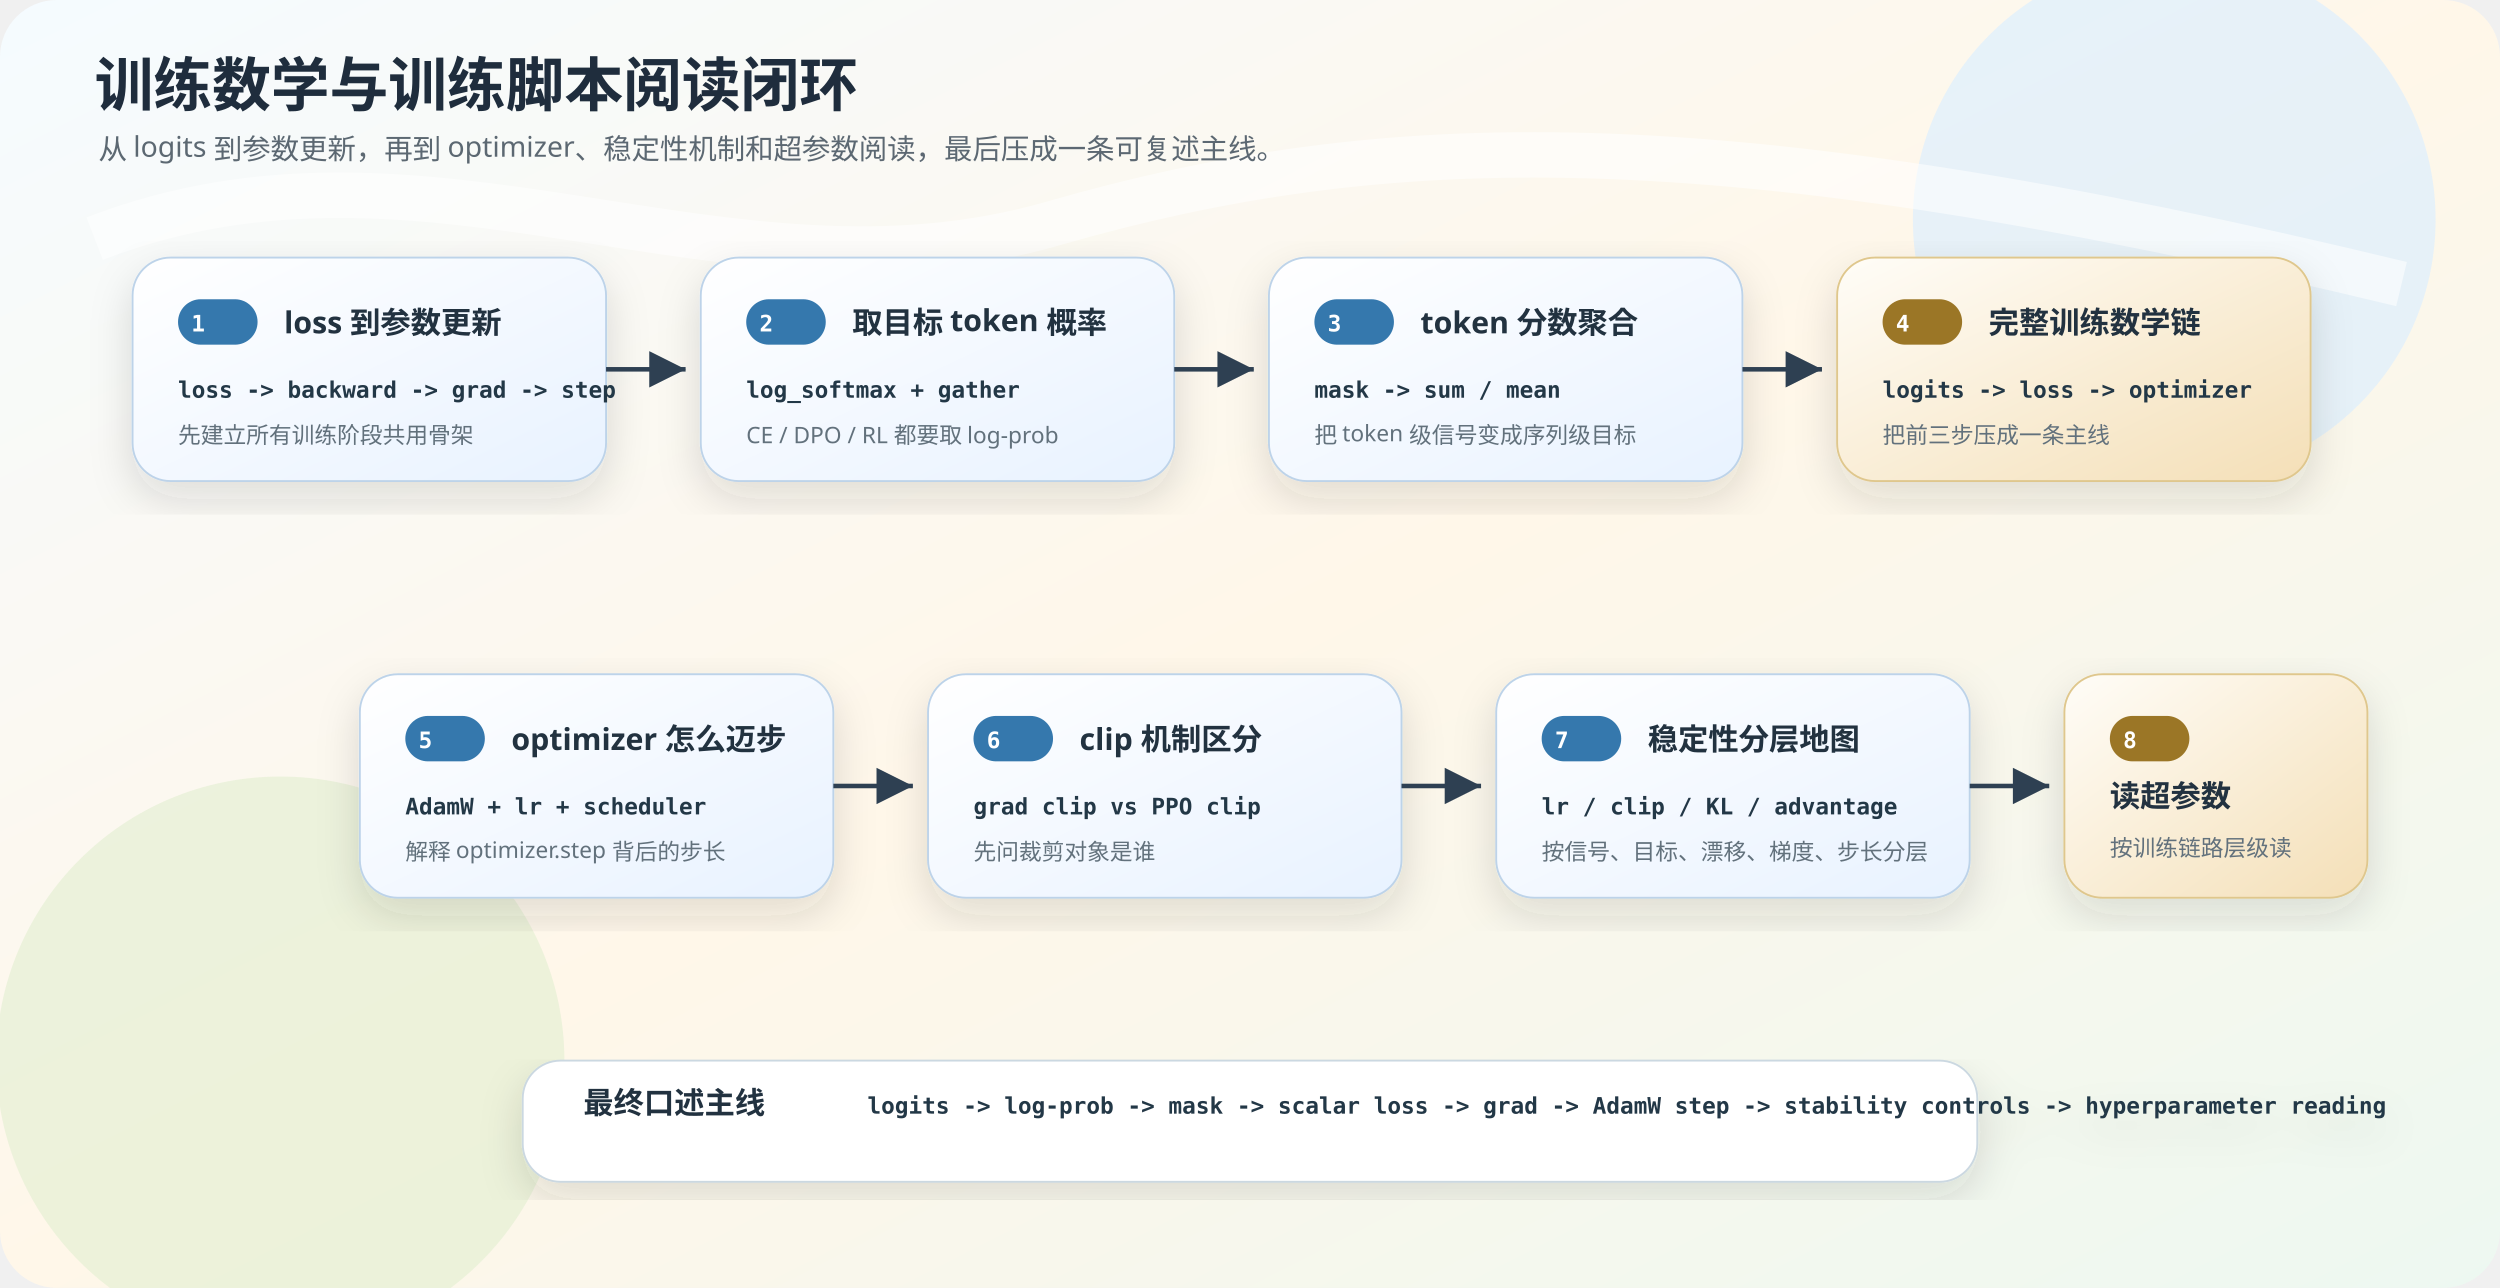
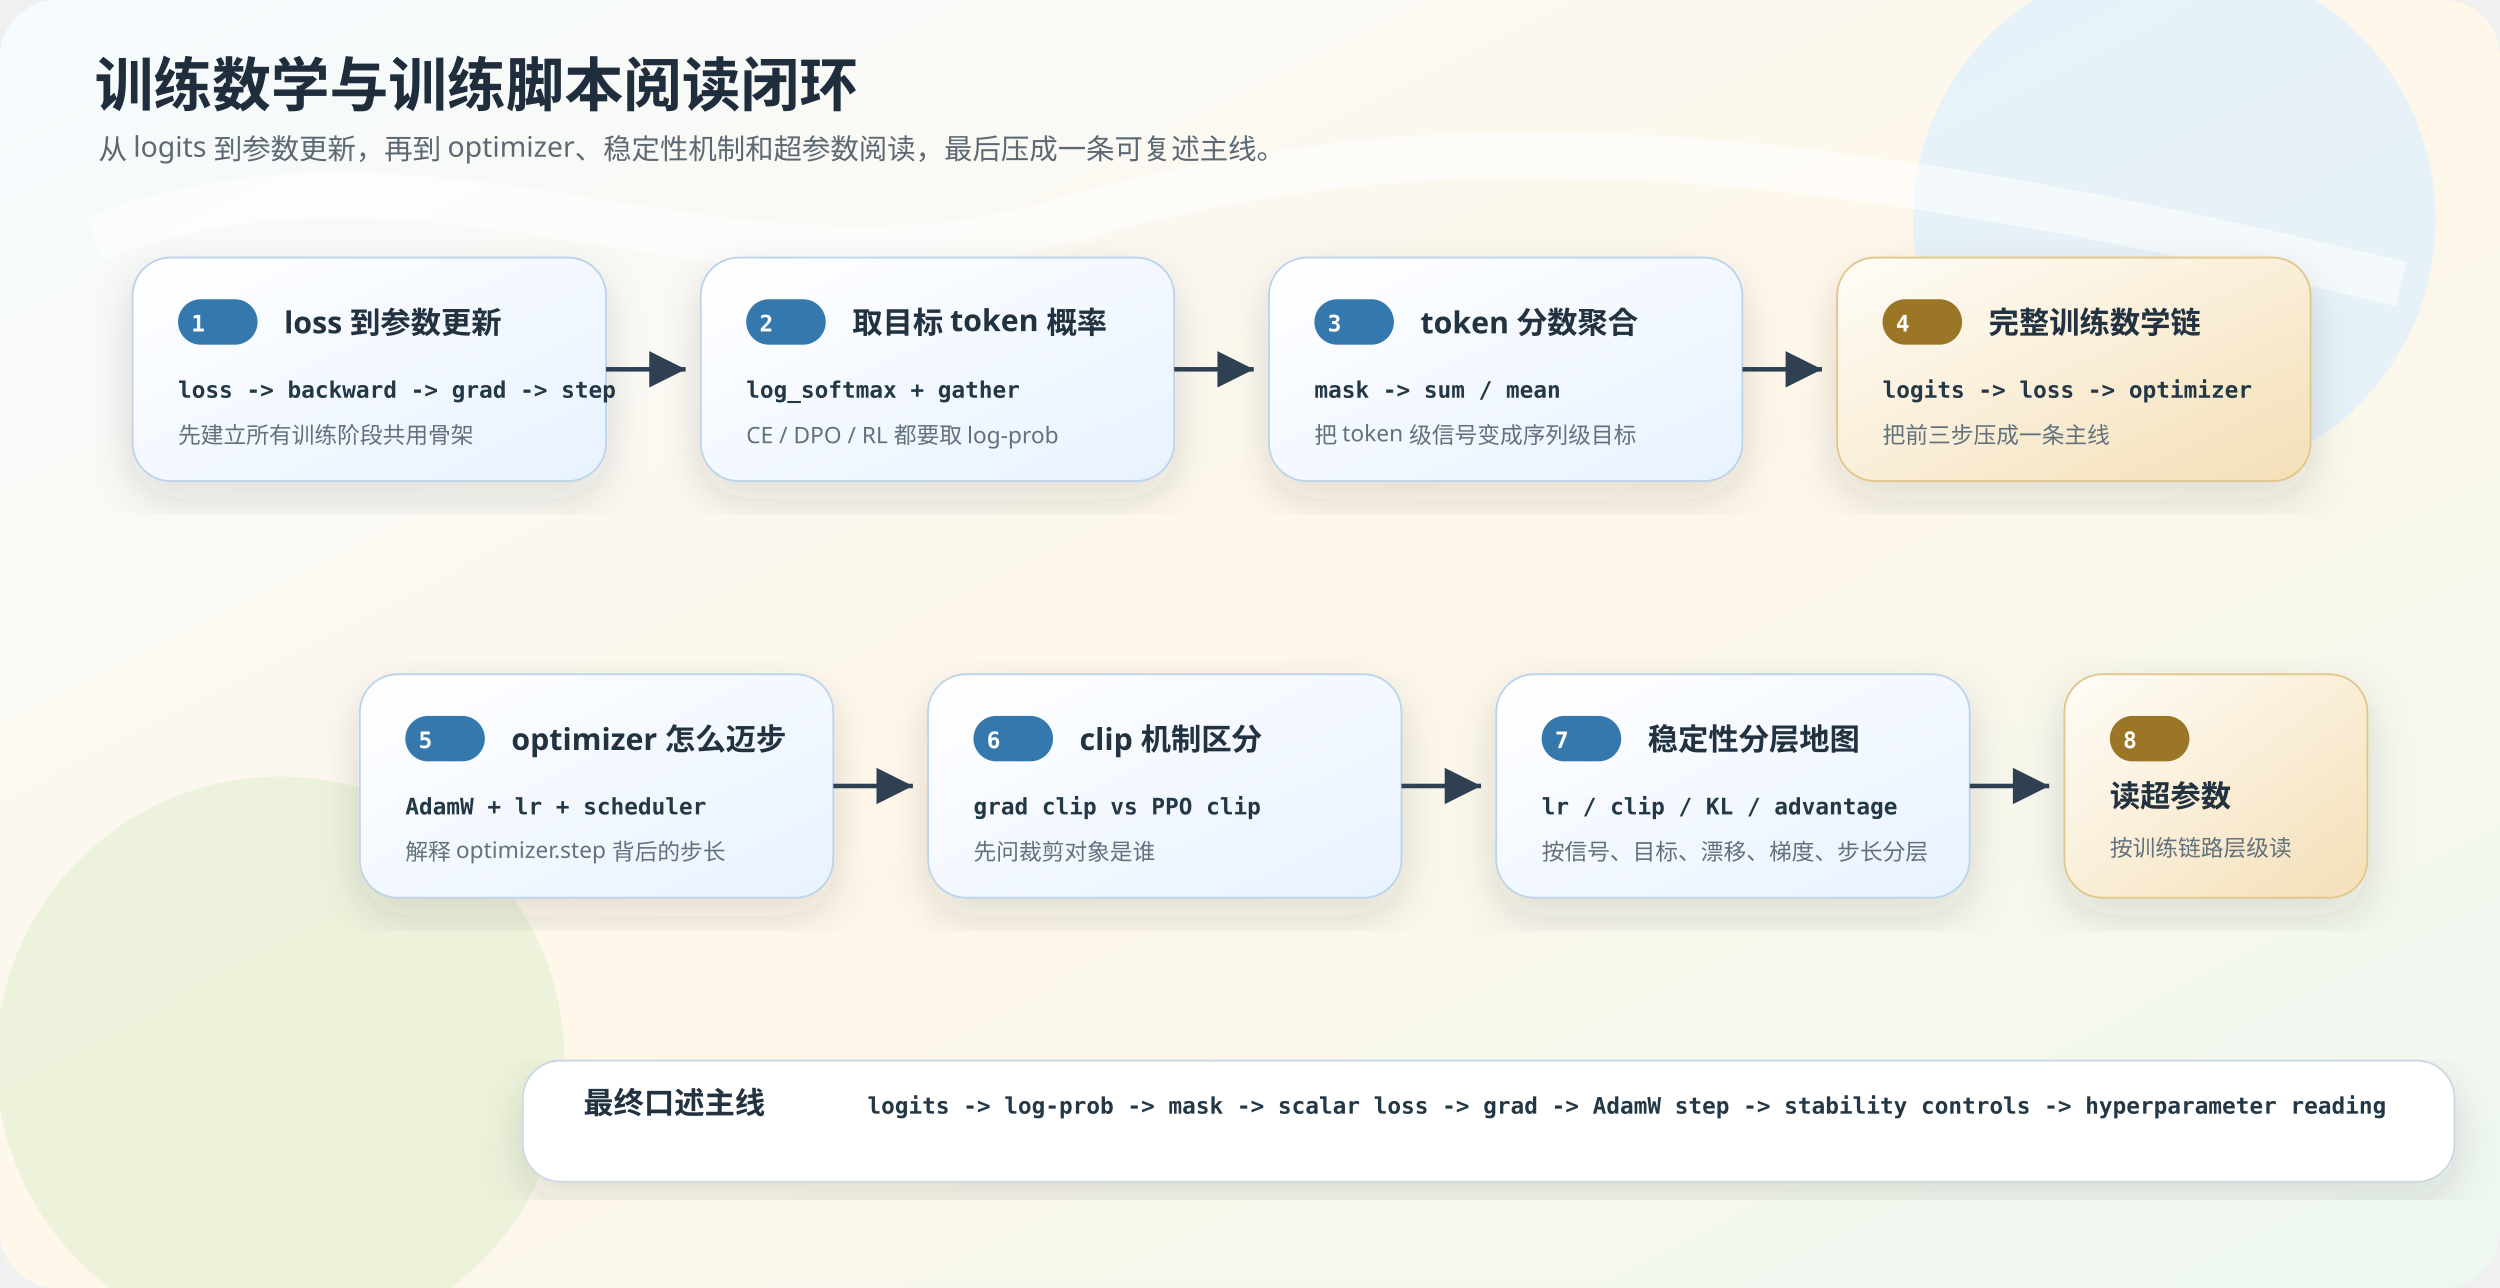
<svg xmlns="http://www.w3.org/2000/svg" width="1320" height="680" viewBox="0 0 1320 680" role="img" aria-labelledby="title desc">
  <defs>
    <linearGradient id="bg" x1="0" y1="0" x2="1" y2="1">
      <stop offset="0%" stop-color="#f5fbff" />
      <stop offset="50%" stop-color="#fff7e9" />
      <stop offset="100%" stop-color="#edf8f1" />
    </linearGradient>
    <linearGradient id="card" x1="0" y1="0" x2="1" y2="1">
      <stop offset="0%" stop-color="#ffffff" />
      <stop offset="100%" stop-color="#e8f2ff" />
    </linearGradient>
    <linearGradient id="focus" x1="0" y1="0" x2="1" y2="1">
      <stop offset="0%" stop-color="#fffdf8" />
      <stop offset="100%" stop-color="#f4dfb7" />
    </linearGradient>
    <filter id="shadow" x="-15%" y="-15%" width="130%" height="130%">
      <feDropShadow dx="0" dy="9" stdDeviation="11" flood-color="#263238" flood-opacity="0.14" />
    </filter>
    <marker id="arrow" markerWidth="12" markerHeight="12" refX="10" refY="6" orient="auto" markerUnits="strokeWidth">
      <path d="M2,2 L10,6 L2,10 Z" fill="#2e4052" />
    </marker>
    <style>
      .title { font: 700 31px "Noto Sans SC", "PingFang SC", "Microsoft YaHei", sans-serif; fill: #1f2d3d; }
      .subtitle { font: 500 15px "Noto Sans SC", "PingFang SC", "Microsoft YaHei", sans-serif; fill: #5c6872; }
      .cardTitle { font: 700 16px "Noto Sans SC", "PingFang SC", "Microsoft YaHei", sans-serif; fill: #21313f; }
      .text { font: 500 13px "Noto Sans SC", "PingFang SC", "Microsoft YaHei", sans-serif; fill: #364957; }
      .small { font: 500 12px "Noto Sans SC", "PingFang SC", "Microsoft YaHei", sans-serif; fill: #62717c; }
      .code { font: 600 12px "JetBrains Mono", "SFMono-Regular", Consolas, monospace; fill: #243746; }
      .badge { font: 700 12px "JetBrains Mono", "SFMono-Regular", Consolas, monospace; fill: #ffffff; }
      .arrow { stroke: #2e4052; stroke-width: 2.4; fill: none; marker-end: url(#arrow); }
    </style>
  </defs>
  <rect width="1320" height="680" rx="30" fill="url(#bg)" />
  <circle cx="1148" cy="116" r="138" fill="#dbeeff" opacity="0.66" />
  <circle cx="148" cy="560" r="150" fill="#e3efd2" opacity="0.64" />
  <path d="M50 126 C226 58, 382 168, 556 118 S904 62, 1268 150" stroke="#ffffff" stroke-width="24" opacity="0.56" fill="none" />
  <text x="50" y="56" class="title">训练数学与训练脚本阅读闭环</text>
  <text x="52" y="84" class="subtitle">从 logits 到参数更新，再到 optimizer、稳定性机制和超参数阅读，最后压成一条可复述主线。</text>
  <g filter="url(#shadow)">
    <rect x="70" y="136" width="250" height="118" rx="20" fill="url(#card)" stroke="#bdd3e9" />
    <rect x="94" y="158" width="42" height="24" rx="12" fill="#3578ad" />
    <text x="101" y="175" class="badge">1</text>
    <text x="150" y="176" class="cardTitle">loss 到参数更新</text>
    <text x="94" y="210" class="code">loss -&gt; backward -&gt; grad -&gt; step</text>
    <text x="94" y="234" class="small">先建立所有训练阶段共用骨架</text>
  </g>
  <g filter="url(#shadow)">
    <rect x="370" y="136" width="250" height="118" rx="20" fill="url(#card)" stroke="#bdd3e9" />
    <rect x="394" y="158" width="42" height="24" rx="12" fill="#3578ad" />
    <text x="401" y="175" class="badge">2</text>
    <text x="450" y="176" class="cardTitle">取目标 token 概率</text>
    <text x="394" y="210" class="code">log_softmax + gather</text>
    <text x="394" y="234" class="small">CE / DPO / RL 都要取 log-prob</text>
  </g>
  <g filter="url(#shadow)">
    <rect x="670" y="136" width="250" height="118" rx="20" fill="url(#card)" stroke="#bdd3e9" />
    <rect x="694" y="158" width="42" height="24" rx="12" fill="#3578ad" />
    <text x="701" y="175" class="badge">3</text>
    <text x="750" y="176" class="cardTitle">token 分数聚合</text>
    <text x="694" y="210" class="code">mask -&gt; sum / mean</text>
    <text x="694" y="234" class="small">把 token 级信号变成序列级目标</text>
  </g>
  <g filter="url(#shadow)">
    <rect x="970" y="136" width="250" height="118" rx="20" fill="url(#focus)" stroke="#dfc78d" />
    <rect x="994" y="158" width="42" height="24" rx="12" fill="#9b7627" />
    <text x="1001" y="175" class="badge">4</text>
    <text x="1050" y="176" class="cardTitle">完整训练数学链</text>
    <text x="994" y="210" class="code">logits -&gt; loss -&gt; optimizer</text>
    <text x="994" y="234" class="small">把前三步压成一条主线</text>
  </g>
  <path d="M320 195 L362 195" class="arrow" />
  <path d="M620 195 L662 195" class="arrow" />
  <path d="M920 195 L962 195" class="arrow" />
  <g filter="url(#shadow)">
    <rect x="190" y="356" width="250" height="118" rx="20" fill="url(#card)" stroke="#bdd3e9" />
    <rect x="214" y="378" width="42" height="24" rx="12" fill="#3578ad" />
    <text x="221" y="395" class="badge">5</text>
    <text x="270" y="396" class="cardTitle">optimizer 怎么迈步</text>
    <text x="214" y="430" class="code">AdamW + lr + scheduler</text>
    <text x="214" y="454" class="small">解释 optimizer.step 背后的步长</text>
  </g>
  <g filter="url(#shadow)">
    <rect x="490" y="356" width="250" height="118" rx="20" fill="url(#card)" stroke="#bdd3e9" />
    <rect x="514" y="378" width="42" height="24" rx="12" fill="#3578ad" />
    <text x="521" y="395" class="badge">6</text>
    <text x="570" y="396" class="cardTitle">clip 机制区分</text>
    <text x="514" y="430" class="code">grad clip vs PPO clip</text>
    <text x="514" y="454" class="small">先问裁剪对象是谁</text>
  </g>
  <g filter="url(#shadow)">
    <rect x="790" y="356" width="250" height="118" rx="20" fill="url(#card)" stroke="#bdd3e9" />
    <rect x="814" y="378" width="42" height="24" rx="12" fill="#3578ad" />
    <text x="821" y="395" class="badge">7</text>
    <text x="870" y="396" class="cardTitle">稳定性分层地图</text>
    <text x="814" y="430" class="code">lr / clip / KL / advantage</text>
    <text x="814" y="454" class="small">按信号、目标、漂移、梯度、步长分层</text>
  </g>
  <g filter="url(#shadow)">
    <rect x="1090" y="356" width="160" height="118" rx="20" fill="url(#focus)" stroke="#dfc78d" />
    <rect x="1114" y="378" width="42" height="24" rx="12" fill="#9b7627" />
    <text x="1121" y="395" class="badge">8</text>
    <text x="1114" y="426" class="cardTitle">读超参数</text>
    <text x="1114" y="452" class="small">按训练链路层级读</text>
  </g>
  <path d="M440 415 L482 415" class="arrow" />
  <path d="M740 415 L782 415" class="arrow" />
  <path d="M1040 415 L1082 415" class="arrow" />
  <g filter="url(#shadow)">
-     <rect x="276" y="560" width="768" height="64" rx="20" fill="#ffffff" stroke="#cbd8e1" />
+     <rect x="276" y="560" width="1020" height="64" rx="20" fill="#ffffff" stroke="#cbd8e1" />
    <text x="308" y="588" class="cardTitle">最终口述主线</text>
-     <text x="458" y="588" class="code">logits -&gt; log-prob -&gt; mask -&gt; scalar loss -&gt; grad -&gt; AdamW step -&gt; stability controls -&gt; hyperparameter reading</text>
+     <text x="458" y="588" class="code" font-size="11.4">logits -&gt; log-prob -&gt; mask -&gt; scalar loss -&gt; grad -&gt; AdamW step -&gt; stability controls -&gt; hyperparameter reading</text>
  </g>
</svg>
